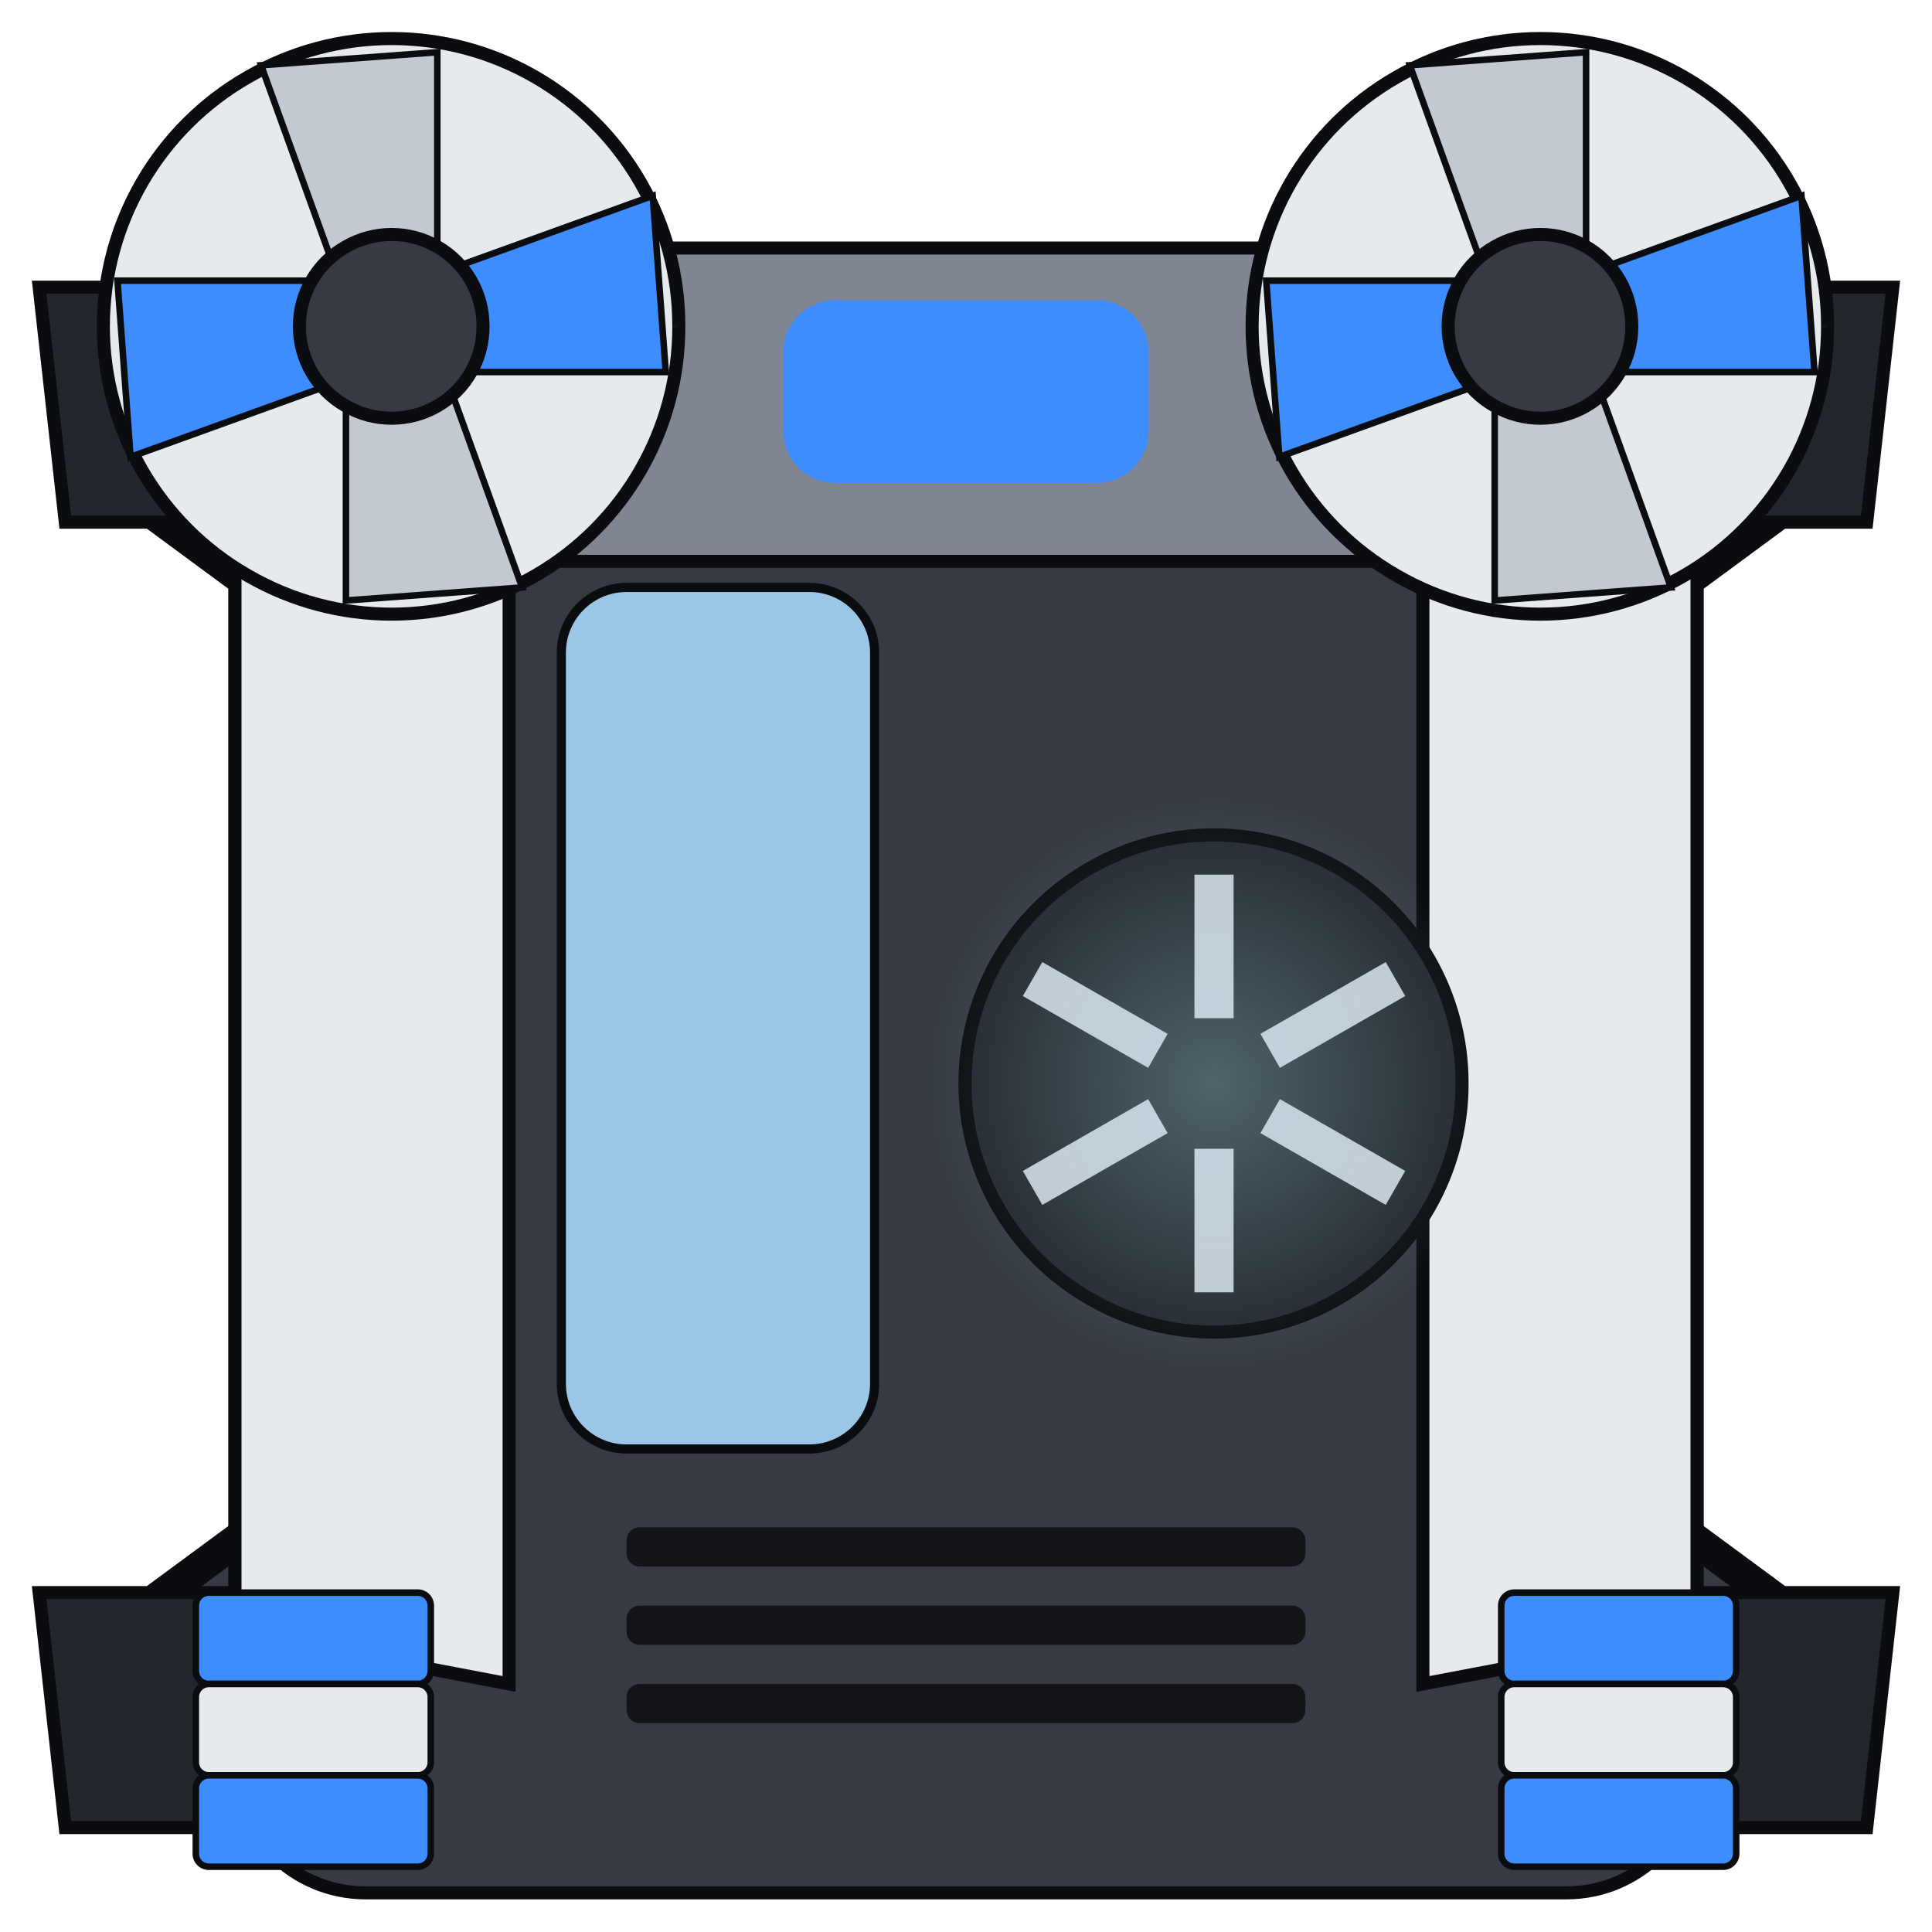
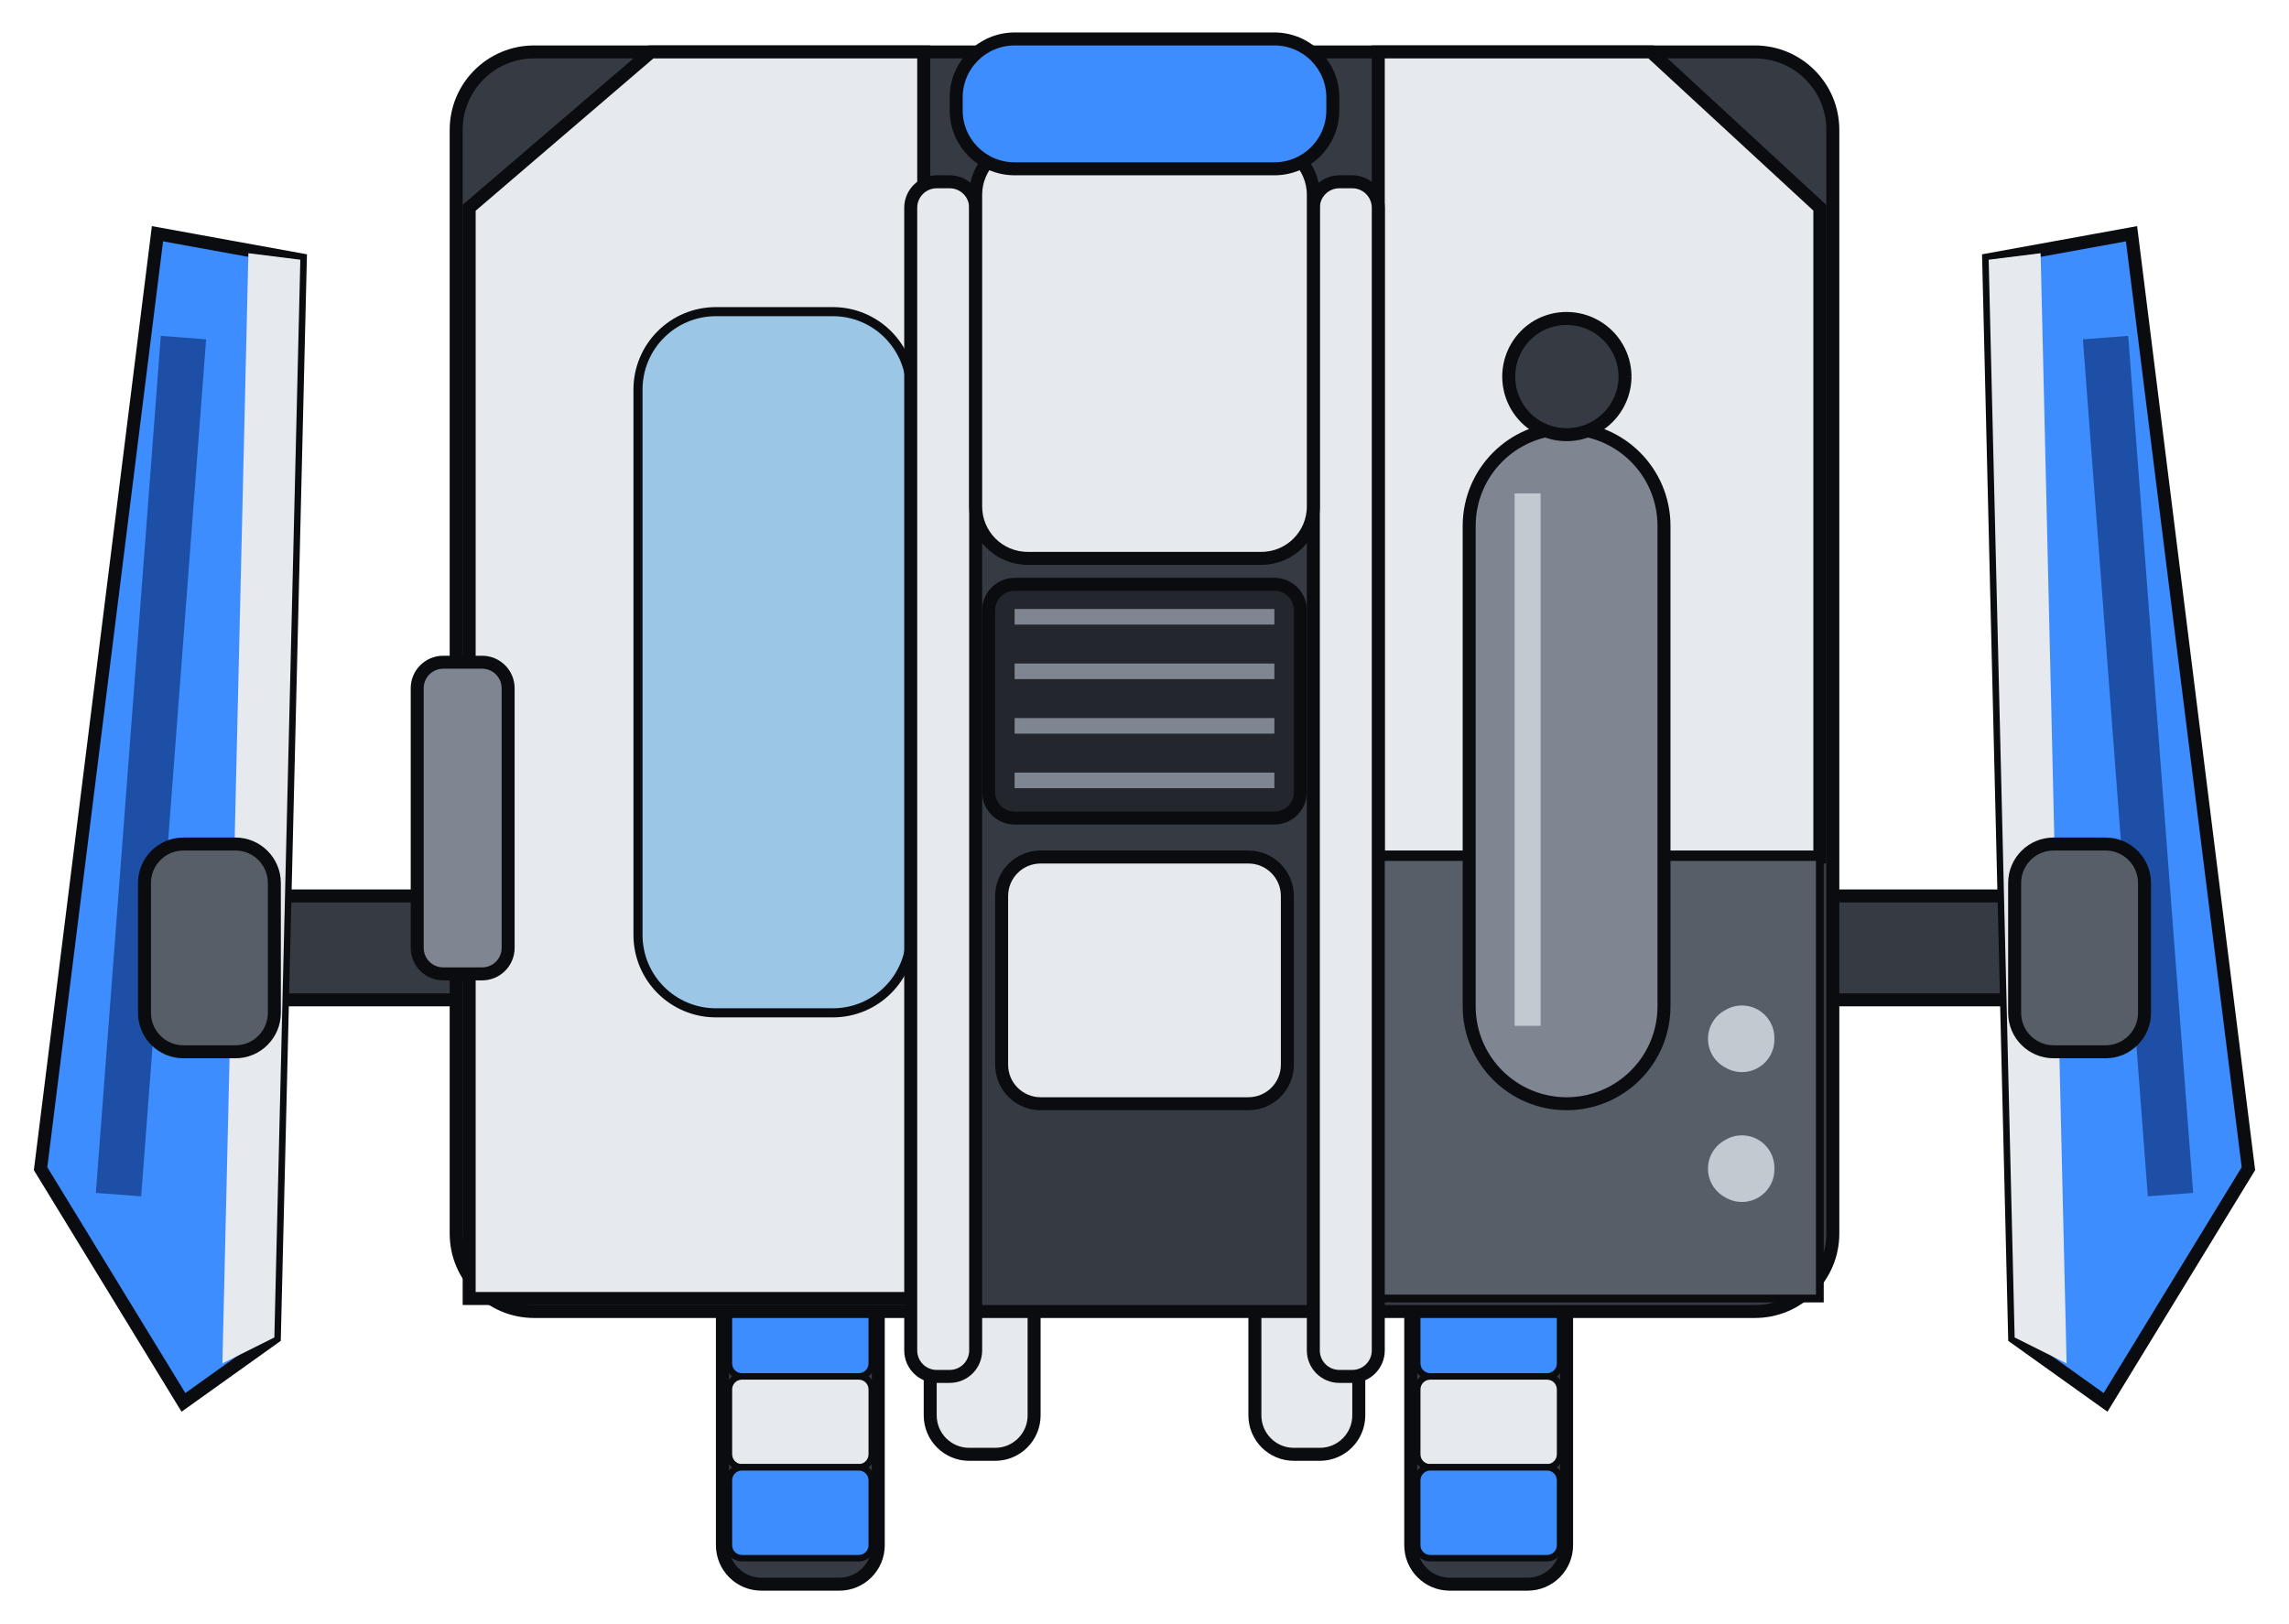
- <svg xmlns="http://www.w3.org/2000/svg" viewBox="-7.4 -8.1 14.8 14.8" width="237" height="237">
-   <defs>
-     <radialGradient id="g1" gradientUnits="userSpaceOnUse" cx="1.9" cy="0.2" r="2.2" fx="1.9" fy="0.2" fr="0">
-       <stop offset="0" stop-color="#b3f2ff" />
-       <stop offset="1" stop-color="#b3f2ff" stop-opacity="0" />
-     </radialGradient>
-   </defs>
-   <path d="M-4.4 -3.6L-6.3 -5" fill="none" stroke="#0a0c0f" stroke-width="1.5" />
-   <path d="M-4.4 -3.6L-6.3 -5" fill="none" stroke="#363b43" stroke-width="1" />
-   <path d="M-7.1 -5.9L-5.5 -5.9L-5.7 -4.1L-6.9 -4.1Z" fill="#23272d" />
-   <path d="M-7.1 -5.9L-5.5 -5.9L-5.7 -4.1L-6.9 -4.1Z" fill="none" stroke="#0a0c0f" stroke-width="0.1" />
-   <path d="M4.4 3.6L6.3 5" fill="none" stroke="#0a0c0f" stroke-width="1.5" />
-   <path d="M4.4 3.6L6.3 5" fill="none" stroke="#363b43" stroke-width="1" />
-   <path d="M5.5 4.1L7.1 4.1L6.9 5.9L5.7 5.9Z" fill="#23272d" />
-   <path d="M5.5 4.1L7.1 4.1L6.9 5.9L5.7 5.9Z" fill="none" stroke="#0a0c0f" stroke-width="0.1" />
-   <path d="M4.4 -3.6L6.3 -5" fill="none" stroke="#0a0c0f" stroke-width="1.5" />
-   <path d="M4.4 -3.6L6.3 -5" fill="none" stroke="#363b43" stroke-width="1" />
-   <path d="M5.5 -5.9L7.1 -5.9L6.9 -4.1L5.7 -4.1Z" fill="#23272d" />
-   <path d="M5.5 -5.9L7.1 -5.9L6.9 -4.1L5.7 -4.1Z" fill="none" stroke="#0a0c0f" stroke-width="0.1" />
-   <path d="M-4.4 3.6L-6.3 5" fill="none" stroke="#0a0c0f" stroke-width="1.5" />
-   <path d="M-4.4 3.6L-6.3 5" fill="none" stroke="#363b43" stroke-width="1" />
-   <path d="M-7.1 4.1L-5.5 4.1L-5.7 5.9L-6.9 5.9Z" fill="#23272d" />
-   <path d="M-7.1 4.1L-5.5 4.1L-5.7 5.9L-6.9 5.9Z" fill="none" stroke="#0a0c0f" stroke-width="0.1" />
-   <path d="M-4.6 -5.2L4.6 -5.2A1 1 0 0 1 5.6 -4.2L5.6 5.4A1 1 0 0 1 4.6 6.4L-4.6 6.4A1 1 0 0 1 -5.6 5.4L-5.6 -4.2A1 1 0 0 1 -4.6 -5.2Z" fill="#363b43" />
-   <path d="M-4.6 -5.2L4.6 -5.2A1 1 0 0 1 5.6 -4.2L5.6 5.4A1 1 0 0 1 4.6 6.4L-4.6 6.4A1 1 0 0 1 -5.6 5.4L-5.6 -4.2A1 1 0 0 1 -4.6 -5.2Z" fill="none" stroke="#0a0c0f" stroke-width="0.1" />
-   <path d="M-3.5 -4.8L-5.6 -4L-5.6 4.4L-3.5 4.8Z" fill="#e6e9ee" />
-   <path d="M-3.5 -4.8L-5.6 -4L-5.6 4.4L-3.5 4.8Z" fill="none" stroke="#0a0c0f" stroke-width="0.1" />
-   <path d="M-5.8 4.1L-4.2 4.1A0.1 0.1 0 0 1 -4.1 4.2L-4.1 4.7A0.1 0.1 0 0 1 -4.2 4.8L-5.8 4.8A0.1 0.1 0 0 1 -5.9 4.7L-5.9 4.2A0.1 0.1 0 0 1 -5.8 4.1Z" fill="#3d8dff" />
-   <path d="M-5.8 4.1L-4.2 4.1A0.1 0.1 0 0 1 -4.1 4.2L-4.1 4.7A0.1 0.1 0 0 1 -4.2 4.8L-5.8 4.8A0.1 0.1 0 0 1 -5.9 4.7L-5.9 4.2A0.1 0.1 0 0 1 -5.8 4.1Z" fill="none" stroke="#0a0c0f" stroke-width="0.05" />
-   <path d="M-5.8 4.8L-4.2 4.8A0.1 0.1 0 0 1 -4.1 4.9L-4.1 5.4A0.1 0.1 0 0 1 -4.2 5.5L-5.8 5.5A0.1 0.1 0 0 1 -5.9 5.4L-5.9 4.9A0.1 0.1 0 0 1 -5.8 4.8Z" fill="#e6e9ee" />
-   <path d="M-5.8 4.8L-4.2 4.8A0.1 0.1 0 0 1 -4.1 4.9L-4.1 5.4A0.1 0.1 0 0 1 -4.2 5.5L-5.8 5.5A0.1 0.1 0 0 1 -5.9 5.4L-5.9 4.9A0.1 0.1 0 0 1 -5.8 4.8Z" fill="none" stroke="#0a0c0f" stroke-width="0.05" />
-   <path d="M-5.8 5.5L-4.2 5.5A0.1 0.1 0 0 1 -4.1 5.6L-4.1 6.1A0.1 0.1 0 0 1 -4.2 6.2L-5.8 6.2A0.1 0.1 0 0 1 -5.9 6.1L-5.9 5.6A0.1 0.1 0 0 1 -5.8 5.5Z" fill="#3d8dff" />
-   <path d="M-5.8 5.5L-4.2 5.5A0.1 0.1 0 0 1 -4.1 5.6L-4.1 6.1A0.1 0.1 0 0 1 -4.2 6.2L-5.8 6.2A0.1 0.1 0 0 1 -5.9 6.1L-5.9 5.6A0.1 0.1 0 0 1 -5.8 5.5Z" fill="none" stroke="#0a0c0f" stroke-width="0.05" />
-   <path d="M3.5 -4.8L5.6 -4L5.6 4.4L3.5 4.8Z" fill="#e6e9ee" />
-   <path d="M3.5 -4.8L5.6 -4L5.6 4.4L3.5 4.8Z" fill="none" stroke="#0a0c0f" stroke-width="0.1" />
-   <path d="M4.2 4.1L5.8 4.1A0.1 0.1 0 0 1 5.9 4.2L5.9 4.7A0.1 0.1 0 0 1 5.8 4.8L4.2 4.8A0.1 0.1 0 0 1 4.1 4.7L4.1 4.2A0.1 0.1 0 0 1 4.2 4.1Z" fill="#3d8dff" />
-   <path d="M4.2 4.1L5.8 4.1A0.1 0.1 0 0 1 5.9 4.2L5.9 4.7A0.1 0.1 0 0 1 5.8 4.8L4.2 4.8A0.1 0.1 0 0 1 4.1 4.7L4.1 4.2A0.1 0.1 0 0 1 4.2 4.1Z" fill="none" stroke="#0a0c0f" stroke-width="0.05" />
-   <path d="M4.2 4.8L5.8 4.8A0.1 0.1 0 0 1 5.9 4.9L5.9 5.4A0.1 0.1 0 0 1 5.8 5.5L4.2 5.5A0.1 0.1 0 0 1 4.1 5.4L4.1 4.9A0.1 0.1 0 0 1 4.2 4.8Z" fill="#e6e9ee" />
-   <path d="M4.2 4.8L5.8 4.8A0.1 0.1 0 0 1 5.9 4.9L5.9 5.4A0.1 0.1 0 0 1 5.8 5.5L4.2 5.5A0.1 0.1 0 0 1 4.1 5.4L4.1 4.9A0.1 0.1 0 0 1 4.2 4.8Z" fill="none" stroke="#0a0c0f" stroke-width="0.05" />
-   <path d="M4.2 5.5L5.8 5.5A0.1 0.1 0 0 1 5.9 5.6L5.9 6.1A0.1 0.1 0 0 1 5.8 6.2L4.2 6.2A0.1 0.1 0 0 1 4.1 6.1L4.1 5.6A0.1 0.1 0 0 1 4.2 5.5Z" fill="#3d8dff" />
-   <path d="M4.2 5.5L5.8 5.5A0.1 0.1 0 0 1 5.9 5.6L5.9 6.1A0.1 0.1 0 0 1 5.8 6.2L4.2 6.2A0.1 0.1 0 0 1 4.1 6.1L4.1 5.6A0.1 0.1 0 0 1 4.2 5.5Z" fill="none" stroke="#0a0c0f" stroke-width="0.05" />
-   <path d="M-2.6 -3.6L-1.2 -3.6A0.5 0.5 0 0 1 -0.7 -3.1L-0.7 2.5A0.5 0.5 0 0 1 -1.2 3L-2.6 3A0.5 0.5 0 0 1 -3.1 2.5L-3.1 -3.1A0.5 0.5 0 0 1 -2.6 -3.6Z" fill="#9cc6e6" />
-   <path d="M-2.6 -3.6L-1.2 -3.6A0.5 0.5 0 0 1 -0.7 -3.1L-0.7 2.5A0.5 0.5 0 0 1 -1.2 3L-2.6 3A0.5 0.5 0 0 1 -3.1 2.5L-3.1 -3.1A0.5 0.5 0 0 1 -2.6 -3.6Z" fill="none" stroke="#0a0c0f" stroke-width="0.07" />
-   <path d="M3.8 0.2A1.9 1.9 0 0 1 0.95 1.85A1.9 1.9 0 0 1 0.95 -1.45A1.9 1.9 0 0 1 3.8 0.2" fill="#23272d" />
-   <path d="M3.8 0.2A1.9 1.9 0 0 1 0.95 1.85A1.9 1.9 0 0 1 0.95 -1.45A1.9 1.9 0 0 1 3.8 0.2" fill="none" stroke="#0a0c0f" stroke-width="0.1" />
-   <path d="M1.47 0.45L0.51 1" fill="none" stroke="#c3c9d1" stroke-width="0.3" />
-   <path d="M1.47 -0.05L0.51 -0.6" fill="none" stroke="#c3c9d1" stroke-width="0.3" />
-   <path d="M1.9 -0.3L1.9 -1.4" fill="none" stroke="#c3c9d1" stroke-width="0.3" />
-   <path d="M2.33 -0.05L3.29 -0.6" fill="none" stroke="#c3c9d1" stroke-width="0.3" />
-   <path d="M2.33 0.45L3.29 1" fill="none" stroke="#c3c9d1" stroke-width="0.3" />
-   <path d="M1.9 0.7L1.9 1.8" fill="none" stroke="#c3c9d1" stroke-width="0.3" />
-   <path d="M-2.5 3.6L2.5 3.6A0.1 0.1 0 0 1 2.6 3.7L2.6 3.8A0.1 0.1 0 0 1 2.5 3.9L-2.5 3.9A0.1 0.1 0 0 1 -2.6 3.8L-2.6 3.7A0.1 0.1 0 0 1 -2.5 3.6Z" fill="#121418" />
-   <path d="M-2.5 4.2L2.5 4.2A0.1 0.1 0 0 1 2.6 4.3L2.6 4.4A0.1 0.1 0 0 1 2.5 4.5L-2.5 4.5A0.1 0.1 0 0 1 -2.6 4.4L-2.6 4.3A0.1 0.1 0 0 1 -2.5 4.2Z" fill="#121418" />
-   <path d="M-2.5 4.8L2.5 4.8A0.1 0.1 0 0 1 2.6 4.9L2.6 5A0.1 0.1 0 0 1 2.5 5.1L-2.5 5.1A0.1 0.1 0 0 1 -2.6 5L-2.6 4.9A0.1 0.1 0 0 1 -2.5 4.8Z" fill="#121418" />
-   <path d="M-3.6 -6.2L3.6 -6.2A0.8 0.8 0 0 1 4.4 -5.4L4.4 -4.6A0.8 0.8 0 0 1 3.6 -3.8L-3.6 -3.8A0.8 0.8 0 0 1 -4.4 -4.6L-4.4 -5.4A0.8 0.8 0 0 1 -3.6 -6.2Z" fill="#7f8691" />
-   <path d="M-3.6 -6.2L3.6 -6.2A0.8 0.8 0 0 1 4.4 -5.4L4.4 -4.6A0.8 0.8 0 0 1 3.6 -3.8L-3.6 -3.8A0.8 0.8 0 0 1 -4.4 -4.6L-4.4 -5.4A0.8 0.8 0 0 1 -3.6 -6.2Z" fill="none" stroke="#0a0c0f" stroke-width="0.1" />
-   <path d="M-1 -5.8L1 -5.8A0.4 0.4 0 0 1 1.4 -5.4L1.4 -4.8A0.4 0.4 0 0 1 1 -4.4L-1 -4.4A0.4 0.4 0 0 1 -1.4 -4.8L-1.4 -5.4A0.4 0.4 0 0 1 -1 -5.8Z" fill="#3d8dff" />
-   <path d="M-2.2 -5.6A2.2 2.2 0 0 1 -5.5 -3.69A2.2 2.2 0 0 1 -5.5 -7.51A2.2 2.2 0 0 1 -2.2 -5.6" fill="#e6e9ee" />
-   <path d="M-2.2 -5.6A2.2 2.2 0 0 1 -5.5 -3.69A2.2 2.2 0 0 1 -5.5 -7.51A2.2 2.2 0 0 1 -2.2 -5.6" fill="none" stroke="#0a0c0f" stroke-width="0.1" />
-   <path d="M-4.05 -5.4L-3.4 -3.6L-4.75 -3.5L-4.75 -5.3Z" fill="#c3c9d1" />
-   <path d="M-4.05 -5.4L-3.4 -3.6L-4.75 -3.5L-4.75 -5.3Z" fill="none" stroke="#0a0c0f" stroke-width="0.05" />
-   <path d="M-4.6 -5.25L-6.4 -4.6L-6.5 -5.95L-4.7 -5.95Z" fill="#3d8dff" />
-   <path d="M-4.6 -5.25L-6.4 -4.6L-6.5 -5.95L-4.7 -5.95Z" fill="none" stroke="#0a0c0f" stroke-width="0.05" />
-   <path d="M-4.75 -5.8L-5.4 -7.6L-4.05 -7.7L-4.05 -5.9Z" fill="#c3c9d1" />
-   <path d="M-4.75 -5.8L-5.4 -7.6L-4.05 -7.7L-4.05 -5.9Z" fill="none" stroke="#0a0c0f" stroke-width="0.05" />
-   <path d="M-4.2 -5.95L-2.4 -6.6L-2.3 -5.25L-4.1 -5.25Z" fill="#3d8dff" />
-   <path d="M-4.2 -5.95L-2.4 -6.6L-2.3 -5.25L-4.1 -5.25Z" fill="none" stroke="#0a0c0f" stroke-width="0.05" />
-   <path d="M-3.7 -5.6A0.7 0.7 0 0 1 -4.75 -4.99A0.7 0.7 0 0 1 -4.75 -6.21A0.7 0.7 0 0 1 -3.7 -5.6" fill="#363b43" />
-   <path d="M-3.7 -5.6A0.7 0.7 0 0 1 -4.75 -4.99A0.7 0.7 0 0 1 -4.75 -6.21A0.7 0.7 0 0 1 -3.7 -5.6" fill="none" stroke="#0a0c0f" stroke-width="0.1" />
-   <path d="M6.6 -5.6A2.2 2.2 0 0 1 3.3 -3.69A2.2 2.2 0 0 1 3.3 -7.51A2.2 2.2 0 0 1 6.6 -5.6" fill="#e6e9ee" />
-   <path d="M6.6 -5.6A2.2 2.2 0 0 1 3.3 -3.69A2.2 2.2 0 0 1 3.3 -7.51A2.2 2.2 0 0 1 6.6 -5.6" fill="none" stroke="#0a0c0f" stroke-width="0.1" />
-   <path d="M4.75 -5.4L5.4 -3.6L4.05 -3.5L4.05 -5.3Z" fill="#c3c9d1" />
-   <path d="M4.75 -5.4L5.4 -3.6L4.05 -3.5L4.05 -5.3Z" fill="none" stroke="#0a0c0f" stroke-width="0.05" />
-   <path d="M4.2 -5.25L2.4 -4.6L2.3 -5.95L4.1 -5.95Z" fill="#3d8dff" />
-   <path d="M4.2 -5.25L2.4 -4.6L2.3 -5.95L4.1 -5.95Z" fill="none" stroke="#0a0c0f" stroke-width="0.05" />
-   <path d="M4.05 -5.8L3.4 -7.6L4.75 -7.7L4.75 -5.9Z" fill="#c3c9d1" />
-   <path d="M4.05 -5.8L3.4 -7.6L4.75 -7.7L4.75 -5.9Z" fill="none" stroke="#0a0c0f" stroke-width="0.05" />
-   <path d="M4.6 -5.95L6.4 -6.6L6.5 -5.25L4.7 -5.25Z" fill="#3d8dff" />
-   <path d="M4.6 -5.95L6.4 -6.6L6.5 -5.25L4.7 -5.25Z" fill="none" stroke="#0a0c0f" stroke-width="0.05" />
-   <path d="M5.1 -5.6A0.7 0.7 0 0 1 4.05 -4.99A0.7 0.7 0 0 1 4.05 -6.21A0.7 0.7 0 0 1 5.1 -5.6" fill="#363b43" />
-   <path d="M5.1 -5.6A0.7 0.7 0 0 1 4.05 -4.99A0.7 0.7 0 0 1 4.05 -6.21A0.7 0.7 0 0 1 5.1 -5.6" fill="none" stroke="#0a0c0f" stroke-width="0.1" />
-   <path d="M-0.3 -2L4.1 -2L4.1 2.4L-0.3 2.4Z" fill="url(#g1)" opacity="0.3" />
+ <svg xmlns="http://www.w3.org/2000/svg" viewBox="-8.8 -6 17.6 12.5" width="282" height="200">
+   <defs />
+   <path d="M-1.35 2.4L-1.15 2.4A0.3 0.3 0 0 1 -0.85 2.7L-0.85 4.9A0.3 0.3 0 0 1 -1.15 5.2L-1.35 5.2A0.3 0.3 0 0 1 -1.65 4.9L-1.65 2.7A0.3 0.3 0 0 1 -1.35 2.4Z" fill="#e6e9ee" />
+   <path d="M-1.35 2.4L-1.15 2.4A0.3 0.3 0 0 1 -0.85 2.7L-0.85 4.9A0.3 0.3 0 0 1 -1.15 5.2L-1.35 5.2A0.3 0.3 0 0 1 -1.65 4.9L-1.65 2.7A0.3 0.3 0 0 1 -1.35 2.4Z" fill="none" stroke="#0a0c0f" stroke-width="0.1" />
+   <path d="M-2.95 3L-2.35 3A0.3 0.3 0 0 1 -2.05 3.3L-2.05 5.9A0.3 0.3 0 0 1 -2.35 6.2L-2.95 6.2A0.3 0.3 0 0 1 -3.25 5.9L-3.25 3.3A0.3 0.3 0 0 1 -2.95 3Z" fill="#363b43" />
+   <path d="M-2.95 3L-2.35 3A0.3 0.3 0 0 1 -2.05 3.3L-2.05 5.9A0.3 0.3 0 0 1 -2.35 6.2L-2.95 6.2A0.3 0.3 0 0 1 -3.25 5.9L-3.25 3.3A0.3 0.3 0 0 1 -2.95 3Z" fill="none" stroke="#0a0c0f" stroke-width="0.1" />
+   <path d="M-3.1 3.9L-2.2 3.9A0.1 0.1 0 0 1 -2.1 4L-2.1 4.5A0.1 0.1 0 0 1 -2.2 4.6L-3.1 4.6A0.1 0.1 0 0 1 -3.2 4.5L-3.2 4A0.1 0.1 0 0 1 -3.1 3.9Z" fill="#3d8dff" />
+   <path d="M-3.1 3.9L-2.2 3.9A0.1 0.1 0 0 1 -2.1 4L-2.1 4.5A0.1 0.1 0 0 1 -2.2 4.6L-3.1 4.6A0.1 0.1 0 0 1 -3.2 4.5L-3.2 4A0.1 0.1 0 0 1 -3.1 3.9Z" fill="none" stroke="#0a0c0f" stroke-width="0.05" />
+   <path d="M-3.1 4.6L-2.2 4.6A0.1 0.1 0 0 1 -2.1 4.7L-2.1 5.2A0.1 0.1 0 0 1 -2.2 5.3L-3.1 5.3A0.1 0.1 0 0 1 -3.2 5.2L-3.2 4.7A0.1 0.1 0 0 1 -3.1 4.6Z" fill="#e6e9ee" />
+   <path d="M-3.1 4.6L-2.2 4.6A0.1 0.1 0 0 1 -2.1 4.7L-2.1 5.2A0.1 0.1 0 0 1 -2.2 5.3L-3.1 5.3A0.1 0.1 0 0 1 -3.2 5.2L-3.2 4.7A0.1 0.1 0 0 1 -3.1 4.6Z" fill="none" stroke="#0a0c0f" stroke-width="0.05" />
+   <path d="M-3.1 5.3L-2.2 5.3A0.1 0.1 0 0 1 -2.1 5.4L-2.1 5.9A0.1 0.1 0 0 1 -2.2 6L-3.1 6A0.1 0.1 0 0 1 -3.2 5.9L-3.2 5.4A0.1 0.1 0 0 1 -3.1 5.3Z" fill="#3d8dff" />
+   <path d="M-3.1 5.3L-2.2 5.3A0.1 0.1 0 0 1 -2.1 5.4L-2.1 5.9A0.1 0.1 0 0 1 -2.2 6L-3.1 6A0.1 0.1 0 0 1 -3.2 5.9L-3.2 5.4A0.1 0.1 0 0 1 -3.1 5.3Z" fill="none" stroke="#0a0c0f" stroke-width="0.05" />
+   <path d="M1.15 2.4L1.35 2.4A0.3 0.3 0 0 1 1.65 2.7L1.65 4.9A0.3 0.3 0 0 1 1.35 5.2L1.15 5.2A0.3 0.3 0 0 1 0.85 4.9L0.85 2.7A0.3 0.3 0 0 1 1.15 2.4Z" fill="#e6e9ee" />
+   <path d="M1.15 2.4L1.35 2.4A0.3 0.3 0 0 1 1.65 2.7L1.65 4.9A0.3 0.3 0 0 1 1.35 5.2L1.15 5.2A0.3 0.3 0 0 1 0.85 4.9L0.85 2.7A0.3 0.3 0 0 1 1.15 2.4Z" fill="none" stroke="#0a0c0f" stroke-width="0.1" />
+   <path d="M2.35 3L2.95 3A0.3 0.3 0 0 1 3.25 3.3L3.25 5.9A0.3 0.3 0 0 1 2.95 6.2L2.35 6.2A0.3 0.3 0 0 1 2.05 5.9L2.05 3.3A0.3 0.3 0 0 1 2.35 3Z" fill="#363b43" />
+   <path d="M2.35 3L2.95 3A0.3 0.3 0 0 1 3.25 3.3L3.25 5.9A0.3 0.3 0 0 1 2.95 6.2L2.35 6.2A0.3 0.3 0 0 1 2.05 5.9L2.05 3.3A0.3 0.3 0 0 1 2.35 3Z" fill="none" stroke="#0a0c0f" stroke-width="0.1" />
+   <path d="M2.2 3.9L3.1 3.9A0.1 0.1 0 0 1 3.2 4L3.2 4.5A0.1 0.1 0 0 1 3.1 4.6L2.2 4.6A0.1 0.1 0 0 1 2.1 4.5L2.1 4A0.1 0.1 0 0 1 2.2 3.9Z" fill="#3d8dff" />
+   <path d="M2.2 3.9L3.1 3.9A0.1 0.1 0 0 1 3.2 4L3.2 4.5A0.1 0.1 0 0 1 3.1 4.6L2.2 4.6A0.1 0.1 0 0 1 2.1 4.5L2.1 4A0.1 0.1 0 0 1 2.2 3.9Z" fill="none" stroke="#0a0c0f" stroke-width="0.05" />
+   <path d="M2.2 4.6L3.1 4.6A0.1 0.1 0 0 1 3.2 4.7L3.2 5.2A0.1 0.1 0 0 1 3.1 5.3L2.2 5.3A0.1 0.1 0 0 1 2.1 5.2L2.1 4.7A0.1 0.1 0 0 1 2.2 4.6Z" fill="#e6e9ee" />
+   <path d="M2.2 4.6L3.1 4.6A0.1 0.1 0 0 1 3.2 4.7L3.2 5.2A0.1 0.1 0 0 1 3.1 5.3L2.2 5.3A0.1 0.1 0 0 1 2.1 5.2L2.1 4.7A0.1 0.1 0 0 1 2.2 4.6Z" fill="none" stroke="#0a0c0f" stroke-width="0.05" />
+   <path d="M2.2 5.3L3.1 5.3A0.1 0.1 0 0 1 3.2 5.4L3.2 5.9A0.1 0.1 0 0 1 3.1 6L2.2 6A0.1 0.1 0 0 1 2.1 5.9L2.1 5.4A0.1 0.1 0 0 1 2.2 5.3Z" fill="#3d8dff" />
+   <path d="M2.2 5.3L3.1 5.3A0.1 0.1 0 0 1 3.2 5.4L3.2 5.9A0.1 0.1 0 0 1 3.1 6L2.2 6A0.1 0.1 0 0 1 2.1 5.9L2.1 5.4A0.1 0.1 0 0 1 2.2 5.3Z" fill="none" stroke="#0a0c0f" stroke-width="0.05" />
+   <path d="M-6.6 0.9L-5.2 0.9A0.2 0.2 0 0 1 -5 1.1L-5 1.5A0.2 0.2 0 0 1 -5.2 1.7L-6.6 1.7A0.2 0.2 0 0 1 -6.8 1.5L-6.8 1.1A0.2 0.2 0 0 1 -6.6 0.9Z" fill="#363b43" />
+   <path d="M-6.6 0.9L-5.2 0.9A0.2 0.2 0 0 1 -5 1.1L-5 1.5A0.2 0.2 0 0 1 -5.2 1.7L-6.6 1.7A0.2 0.2 0 0 1 -6.8 1.5L-6.8 1.1A0.2 0.2 0 0 1 -6.6 0.9Z" fill="none" stroke="#0a0c0f" stroke-width="0.1" />
+   <path d="M-6.5 -4L-7.6 -4.2L-8.5 3L-7.4 4.8L-6.7 4.3Z" fill="#3d8dff" />
+   <path d="M-6.5 -4L-7.6 -4.2L-8.5 3L-7.4 4.8L-6.7 4.3Z" fill="none" stroke="#0a0c0f" stroke-width="0.1" />
+   <path d="M-6.5 -4L-6.9 -4.05L-7.1 4.5L-6.7 4.3Z" fill="#e6e9ee" />
+   <path d="M-7.4 -3.4L-7.9 3.2" fill="none" stroke="#1d4fa6" stroke-width="0.35" />
+   <path d="M-7.4 0.5L-7 0.5A0.3 0.3 0 0 1 -6.7 0.8L-6.7 1.8A0.3 0.3 0 0 1 -7 2.1L-7.4 2.1A0.3 0.3 0 0 1 -7.7 1.8L-7.7 0.8A0.3 0.3 0 0 1 -7.4 0.5Z" fill="#575e68" />
+   <path d="M-7.4 0.5L-7 0.5A0.3 0.3 0 0 1 -6.7 0.8L-6.7 1.8A0.3 0.3 0 0 1 -7 2.1L-7.4 2.1A0.3 0.3 0 0 1 -7.7 1.8L-7.7 0.8A0.3 0.3 0 0 1 -7.4 0.5Z" fill="none" stroke="#0a0c0f" stroke-width="0.1" />
+   <path d="M5.2 0.9L6.6 0.9A0.2 0.2 0 0 1 6.8 1.1L6.8 1.5A0.2 0.2 0 0 1 6.6 1.7L5.2 1.7A0.2 0.2 0 0 1 5 1.5L5 1.1A0.2 0.2 0 0 1 5.2 0.9Z" fill="#363b43" />
+   <path d="M5.2 0.9L6.6 0.9A0.2 0.2 0 0 1 6.8 1.1L6.8 1.5A0.2 0.2 0 0 1 6.6 1.7L5.2 1.7A0.2 0.2 0 0 1 5 1.5L5 1.1A0.2 0.2 0 0 1 5.2 0.9Z" fill="none" stroke="#0a0c0f" stroke-width="0.1" />
+   <path d="M6.5 -4L7.6 -4.2L8.5 3L7.4 4.8L6.7 4.3Z" fill="#3d8dff" />
+   <path d="M6.5 -4L7.6 -4.2L8.5 3L7.4 4.8L6.7 4.3Z" fill="none" stroke="#0a0c0f" stroke-width="0.1" />
+   <path d="M6.5 -4L6.9 -4.05L7.1 4.5L6.7 4.3Z" fill="#e6e9ee" />
+   <path d="M7.4 -3.4L7.9 3.2" fill="none" stroke="#1d4fa6" stroke-width="0.35" />
+   <path d="M7 0.5L7.4 0.5A0.3 0.3 0 0 1 7.7 0.8L7.7 1.8A0.3 0.3 0 0 1 7.4 2.1L7 2.1A0.3 0.3 0 0 1 6.7 1.8L6.7 0.8A0.3 0.3 0 0 1 7 0.5Z" fill="#575e68" />
+   <path d="M7 0.5L7.4 0.5A0.3 0.3 0 0 1 7.7 0.8L7.7 1.8A0.3 0.3 0 0 1 7.4 2.1L7 2.1A0.3 0.3 0 0 1 6.7 1.8L6.7 0.8A0.3 0.3 0 0 1 7 0.5Z" fill="none" stroke="#0a0c0f" stroke-width="0.1" />
+   <path d="M-4.7 -5.6L4.7 -5.6A0.6 0.6 0 0 1 5.3 -5L5.3 3.5A0.6 0.6 0 0 1 4.7 4.1L-4.7 4.1A0.6 0.6 0 0 1 -5.3 3.5L-5.3 -5A0.6 0.6 0 0 1 -4.7 -5.6Z" fill="#363b43" />
+   <path d="M-4.7 -5.6L4.7 -5.6A0.6 0.6 0 0 1 5.3 -5L5.3 3.5A0.6 0.6 0 0 1 4.7 4.1L-4.7 4.1A0.6 0.6 0 0 1 -5.3 3.5L-5.3 -5A0.6 0.6 0 0 1 -4.7 -5.6Z" fill="none" stroke="#0a0c0f" stroke-width="0.1" />
+   <path d="M-5.2 -4.4L-3.8 -5.6L-1.7 -5.6L-1.7 4L-5.2 4Z" fill="#e6e9ee" />
+   <path d="M-5.2 -4.4L-3.8 -5.6L-1.7 -5.6L-1.7 4L-5.2 4Z" fill="none" stroke="#0a0c0f" stroke-width="0.1" />
+   <path d="M-3.3 -3.6L-2.4 -3.6A0.6 0.6 0 0 1 -1.8 -3L-1.8 1.2A0.6 0.6 0 0 1 -2.4 1.8L-3.3 1.8A0.6 0.6 0 0 1 -3.9 1.2L-3.9 -3A0.6 0.6 0 0 1 -3.3 -3.6Z" fill="#9cc6e6" />
+   <path d="M-3.3 -3.6L-2.4 -3.6A0.6 0.6 0 0 1 -1.8 -3L-1.8 1.2A0.6 0.6 0 0 1 -2.4 1.8L-3.3 1.8A0.6 0.6 0 0 1 -3.9 1.2L-3.9 -3A0.6 0.6 0 0 1 -3.3 -3.6Z" fill="none" stroke="#0a0c0f" stroke-width="0.07" />
+   <path d="M-5.4 -0.9L-5.1 -0.9A0.2 0.2 0 0 1 -4.9 -0.7L-4.9 1.3A0.2 0.2 0 0 1 -5.1 1.5L-5.4 1.5A0.2 0.2 0 0 1 -5.6 1.3L-5.6 -0.7A0.2 0.2 0 0 1 -5.4 -0.9Z" fill="#7f8691" />
+   <path d="M-5.4 -0.9L-5.1 -0.9A0.2 0.2 0 0 1 -4.9 -0.7L-4.9 1.3A0.2 0.2 0 0 1 -5.1 1.5L-5.4 1.5A0.2 0.2 0 0 1 -5.6 1.3L-5.6 -0.7A0.2 0.2 0 0 1 -5.4 -0.9Z" fill="none" stroke="#0a0c0f" stroke-width="0.1" />
+   <path d="M1.8 -5.6L3.9 -5.6L5.2 -4.4L5.2 0.6L1.8 0.6Z" fill="#e6e9ee" />
+   <path d="M1.8 -5.6L3.9 -5.6L5.2 -4.4L5.2 0.6L1.8 0.6Z" fill="none" stroke="#0a0c0f" stroke-width="0.1" />
+   <path d="M1.8 0.6L5.2 0.6L5.2 4L1.8 4Z" fill="#575e68" />
+   <path d="M1.8 0.6L5.2 0.6L5.2 4L1.8 4Z" fill="none" stroke="#0a0c0f" stroke-width="0.06" />
+   <path d="M4.85 2A0.25 0.25 0 0 1 4.47 2.22A0.25 0.25 0 0 1 4.47 1.78A0.25 0.25 0 0 1 4.85 2" fill="#c3c9d1" />
+   <path d="M4.85 3A0.25 0.25 0 0 1 4.47 3.22A0.25 0.25 0 0 1 4.47 2.78A0.25 0.25 0 0 1 4.85 3" fill="#c3c9d1" />
+   <path d="M3.25 -2.7L3.25 -2.7A0.75 0.75 0 0 1 4 -1.95L4 1.75A0.75 0.75 0 0 1 3.25 2.5L3.25 2.5A0.75 0.75 0 0 1 2.5 1.75L2.5 -1.95A0.75 0.75 0 0 1 3.25 -2.7Z" fill="#7f8691" />
+   <path d="M3.25 -2.7L3.25 -2.7A0.75 0.75 0 0 1 4 -1.95L4 1.75A0.75 0.75 0 0 1 3.25 2.5L3.25 2.5A0.75 0.75 0 0 1 2.5 1.75L2.5 -1.95A0.75 0.75 0 0 1 3.25 -2.7Z" fill="none" stroke="#0a0c0f" stroke-width="0.1" />
+   <path d="M2.95 -2.2L2.95 1.9" fill="none" stroke="#c3c9d1" stroke-width="0.2" />
+   <path d="M3.7 -3.1A0.45 0.45 0 0 1 3.03 -2.71A0.45 0.45 0 0 1 3.03 -3.49A0.45 0.45 0 0 1 3.7 -3.1" fill="#363b43" />
+   <path d="M3.7 -3.1A0.45 0.45 0 0 1 3.03 -2.71A0.45 0.45 0 0 1 3.03 -3.49A0.45 0.45 0 0 1 3.7 -3.1" fill="none" stroke="#0a0c0f" stroke-width="0.1" />
+   <path d="M-1.6 -4.6L-1.5 -4.6A0.2 0.2 0 0 1 -1.3 -4.4L-1.3 4.4A0.2 0.2 0 0 1 -1.5 4.6L-1.6 4.6A0.2 0.2 0 0 1 -1.8 4.4L-1.8 -4.4A0.2 0.2 0 0 1 -1.6 -4.6Z" fill="#e6e9ee" />
+   <path d="M-1.6 -4.6L-1.5 -4.6A0.2 0.2 0 0 1 -1.3 -4.4L-1.3 4.4A0.2 0.2 0 0 1 -1.5 4.6L-1.6 4.6A0.2 0.2 0 0 1 -1.8 4.4L-1.8 -4.4A0.2 0.2 0 0 1 -1.6 -4.6Z" fill="none" stroke="#0a0c0f" stroke-width="0.1" />
+   <path d="M1.5 -4.6L1.6 -4.6A0.2 0.2 0 0 1 1.8 -4.4L1.8 4.4A0.2 0.2 0 0 1 1.6 4.6L1.5 4.6A0.2 0.2 0 0 1 1.3 4.4L1.3 -4.4A0.2 0.2 0 0 1 1.5 -4.6Z" fill="#e6e9ee" />
+   <path d="M1.5 -4.6L1.6 -4.6A0.2 0.2 0 0 1 1.8 -4.4L1.8 4.4A0.2 0.2 0 0 1 1.6 4.6L1.5 4.6A0.2 0.2 0 0 1 1.3 4.4L1.3 -4.4A0.2 0.2 0 0 1 1.5 -4.6Z" fill="none" stroke="#0a0c0f" stroke-width="0.1" />
+   <path d="M-0.8 0.6L0.8 0.6A0.3 0.3 0 0 1 1.1 0.9L1.1 2.2A0.3 0.3 0 0 1 0.8 2.5L-0.8 2.5A0.3 0.3 0 0 1 -1.1 2.2L-1.1 0.9A0.3 0.3 0 0 1 -0.8 0.6Z" fill="#e6e9ee" />
+   <path d="M-0.8 0.6L0.8 0.6A0.3 0.3 0 0 1 1.1 0.9L1.1 2.2A0.3 0.3 0 0 1 0.8 2.5L-0.8 2.5A0.3 0.3 0 0 1 -1.1 2.2L-1.1 0.9A0.3 0.3 0 0 1 -0.8 0.6Z" fill="none" stroke="#0a0c0f" stroke-width="0.1" />
+   <path d="M-1 -1.5L1 -1.5A0.2 0.2 0 0 1 1.2 -1.3L1.2 0.1A0.2 0.2 0 0 1 1 0.3L-1 0.3A0.2 0.2 0 0 1 -1.2 0.1L-1.2 -1.3A0.2 0.2 0 0 1 -1 -1.5Z" fill="#23272d" />
+   <path d="M-1 -1.5L1 -1.5A0.2 0.2 0 0 1 1.2 -1.3L1.2 0.1A0.2 0.2 0 0 1 1 0.3L-1 0.3A0.2 0.2 0 0 1 -1.2 0.1L-1.2 -1.3A0.2 0.2 0 0 1 -1 -1.5Z" fill="none" stroke="#0a0c0f" stroke-width="0.1" />
+   <path d="M-1 -1.25L1 -1.25" fill="none" stroke="#7f8691" stroke-width="0.12" />
+   <path d="M-1 -0.83L1 -0.83" fill="none" stroke="#7f8691" stroke-width="0.12" />
+   <path d="M-1 -0.41L1 -0.41" fill="none" stroke="#7f8691" stroke-width="0.12" />
+   <path d="M-1 0.01L1 0.01" fill="none" stroke="#7f8691" stroke-width="0.12" />
+   <path d="M-0.9 -4.9L0.9 -4.9A0.4 0.4 0 0 1 1.3 -4.5L1.3 -2.1A0.4 0.4 0 0 1 0.9 -1.7L-0.9 -1.7A0.4 0.4 0 0 1 -1.3 -2.1L-1.3 -4.5A0.4 0.4 0 0 1 -0.9 -4.9Z" fill="#e6e9ee" />
+   <path d="M-0.9 -4.9L0.9 -4.9A0.4 0.4 0 0 1 1.3 -4.5L1.3 -2.1A0.4 0.4 0 0 1 0.9 -1.7L-0.9 -1.7A0.4 0.4 0 0 1 -1.3 -2.1L-1.3 -4.5A0.4 0.4 0 0 1 -0.9 -4.9Z" fill="none" stroke="#0a0c0f" stroke-width="0.1" />
+   <path d="M-1 -5.7L1 -5.7A0.45 0.45 0 0 1 1.45 -5.25L1.45 -5.15A0.45 0.45 0 0 1 1 -4.7L-1 -4.7A0.45 0.45 0 0 1 -1.45 -5.15L-1.45 -5.25A0.45 0.45 0 0 1 -1 -5.7Z" fill="#3d8dff" />
+   <path d="M-1 -5.7L1 -5.7A0.45 0.45 0 0 1 1.45 -5.25L1.45 -5.15A0.45 0.45 0 0 1 1 -4.7L-1 -4.7A0.45 0.45 0 0 1 -1.45 -5.15L-1.45 -5.25A0.45 0.45 0 0 1 -1 -5.7Z" fill="none" stroke="#0a0c0f" stroke-width="0.1" />
</svg>
